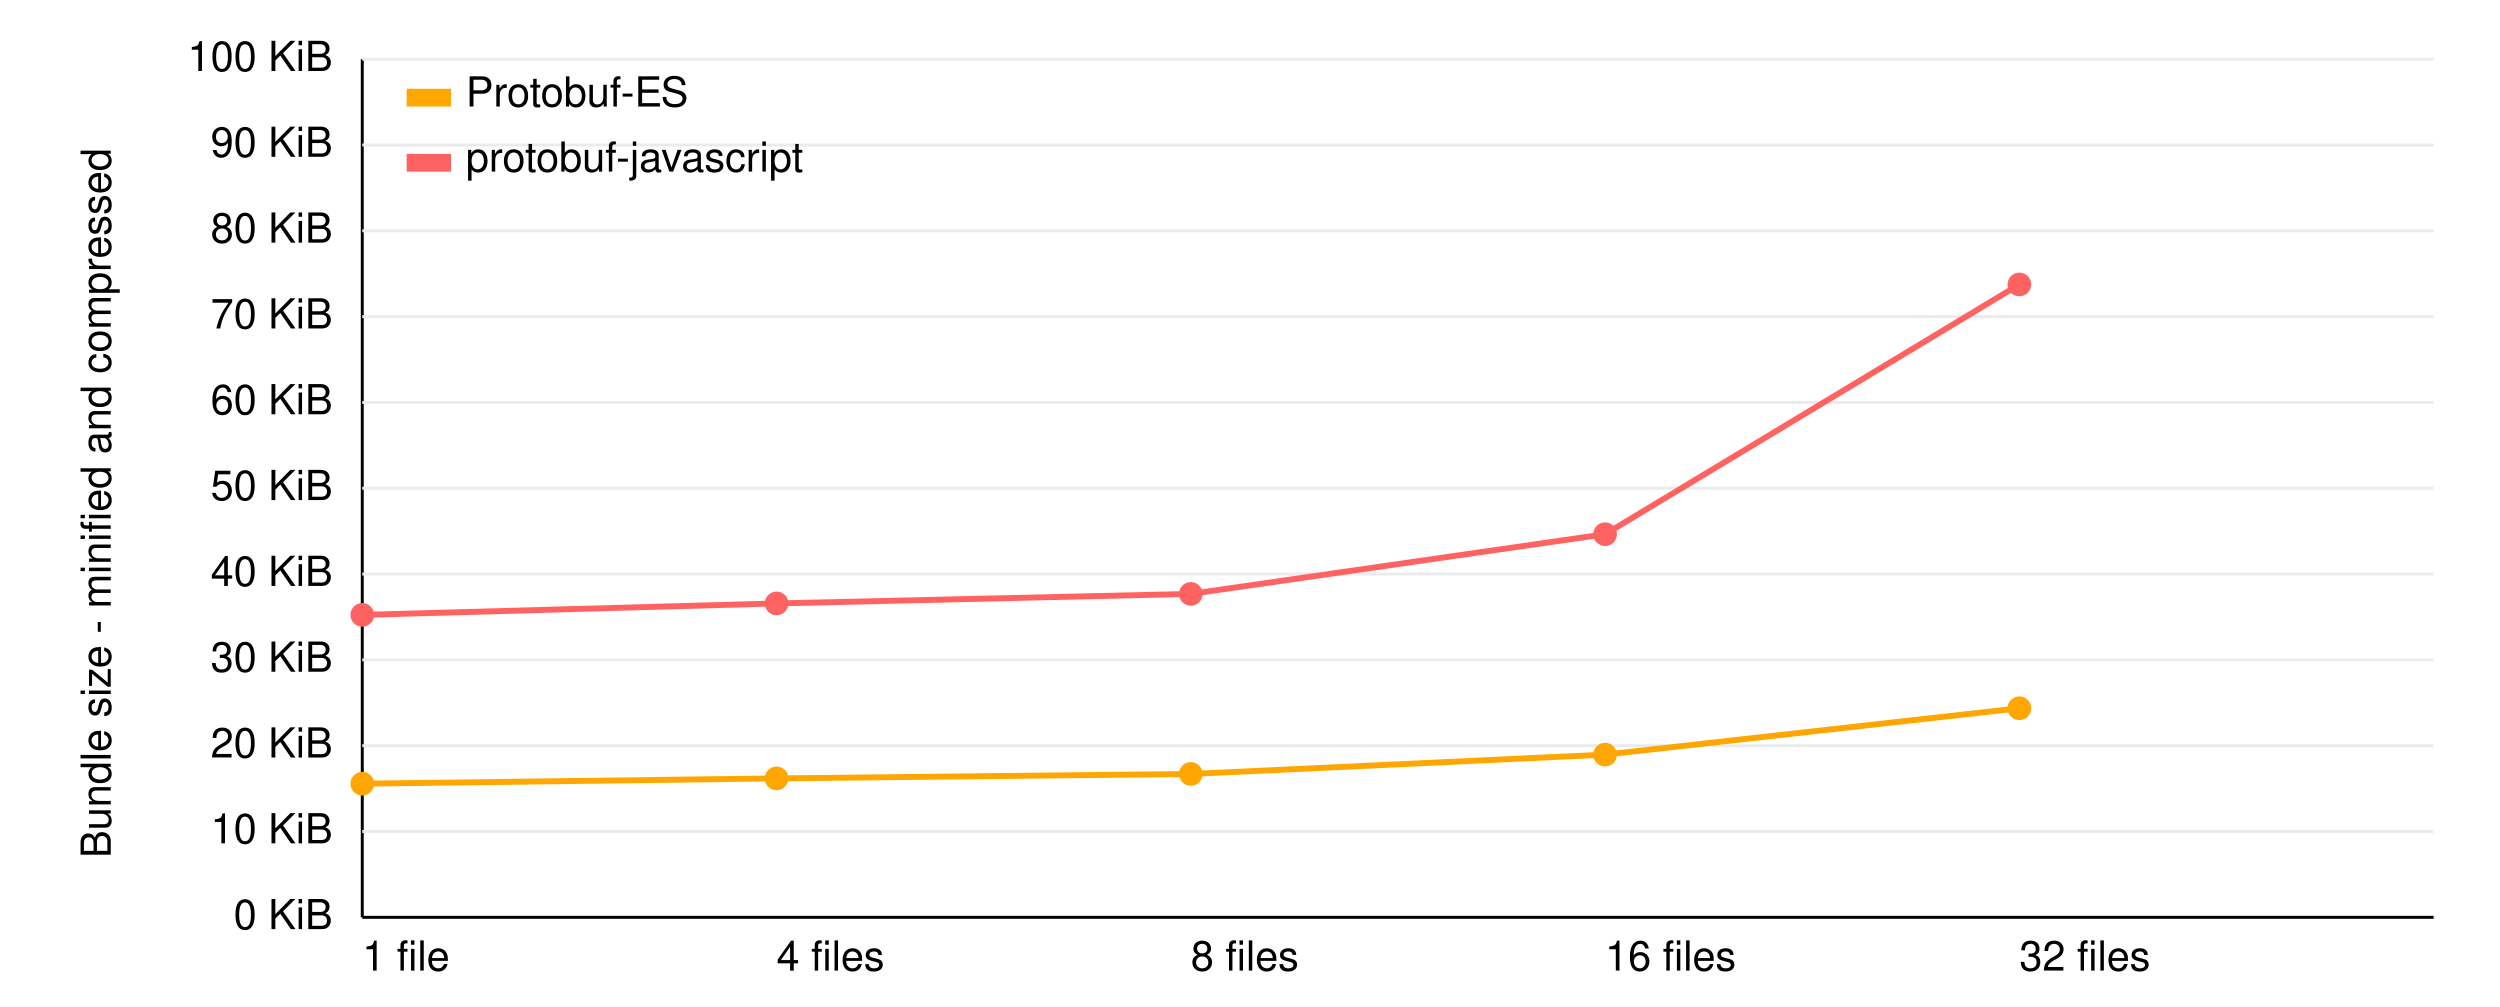
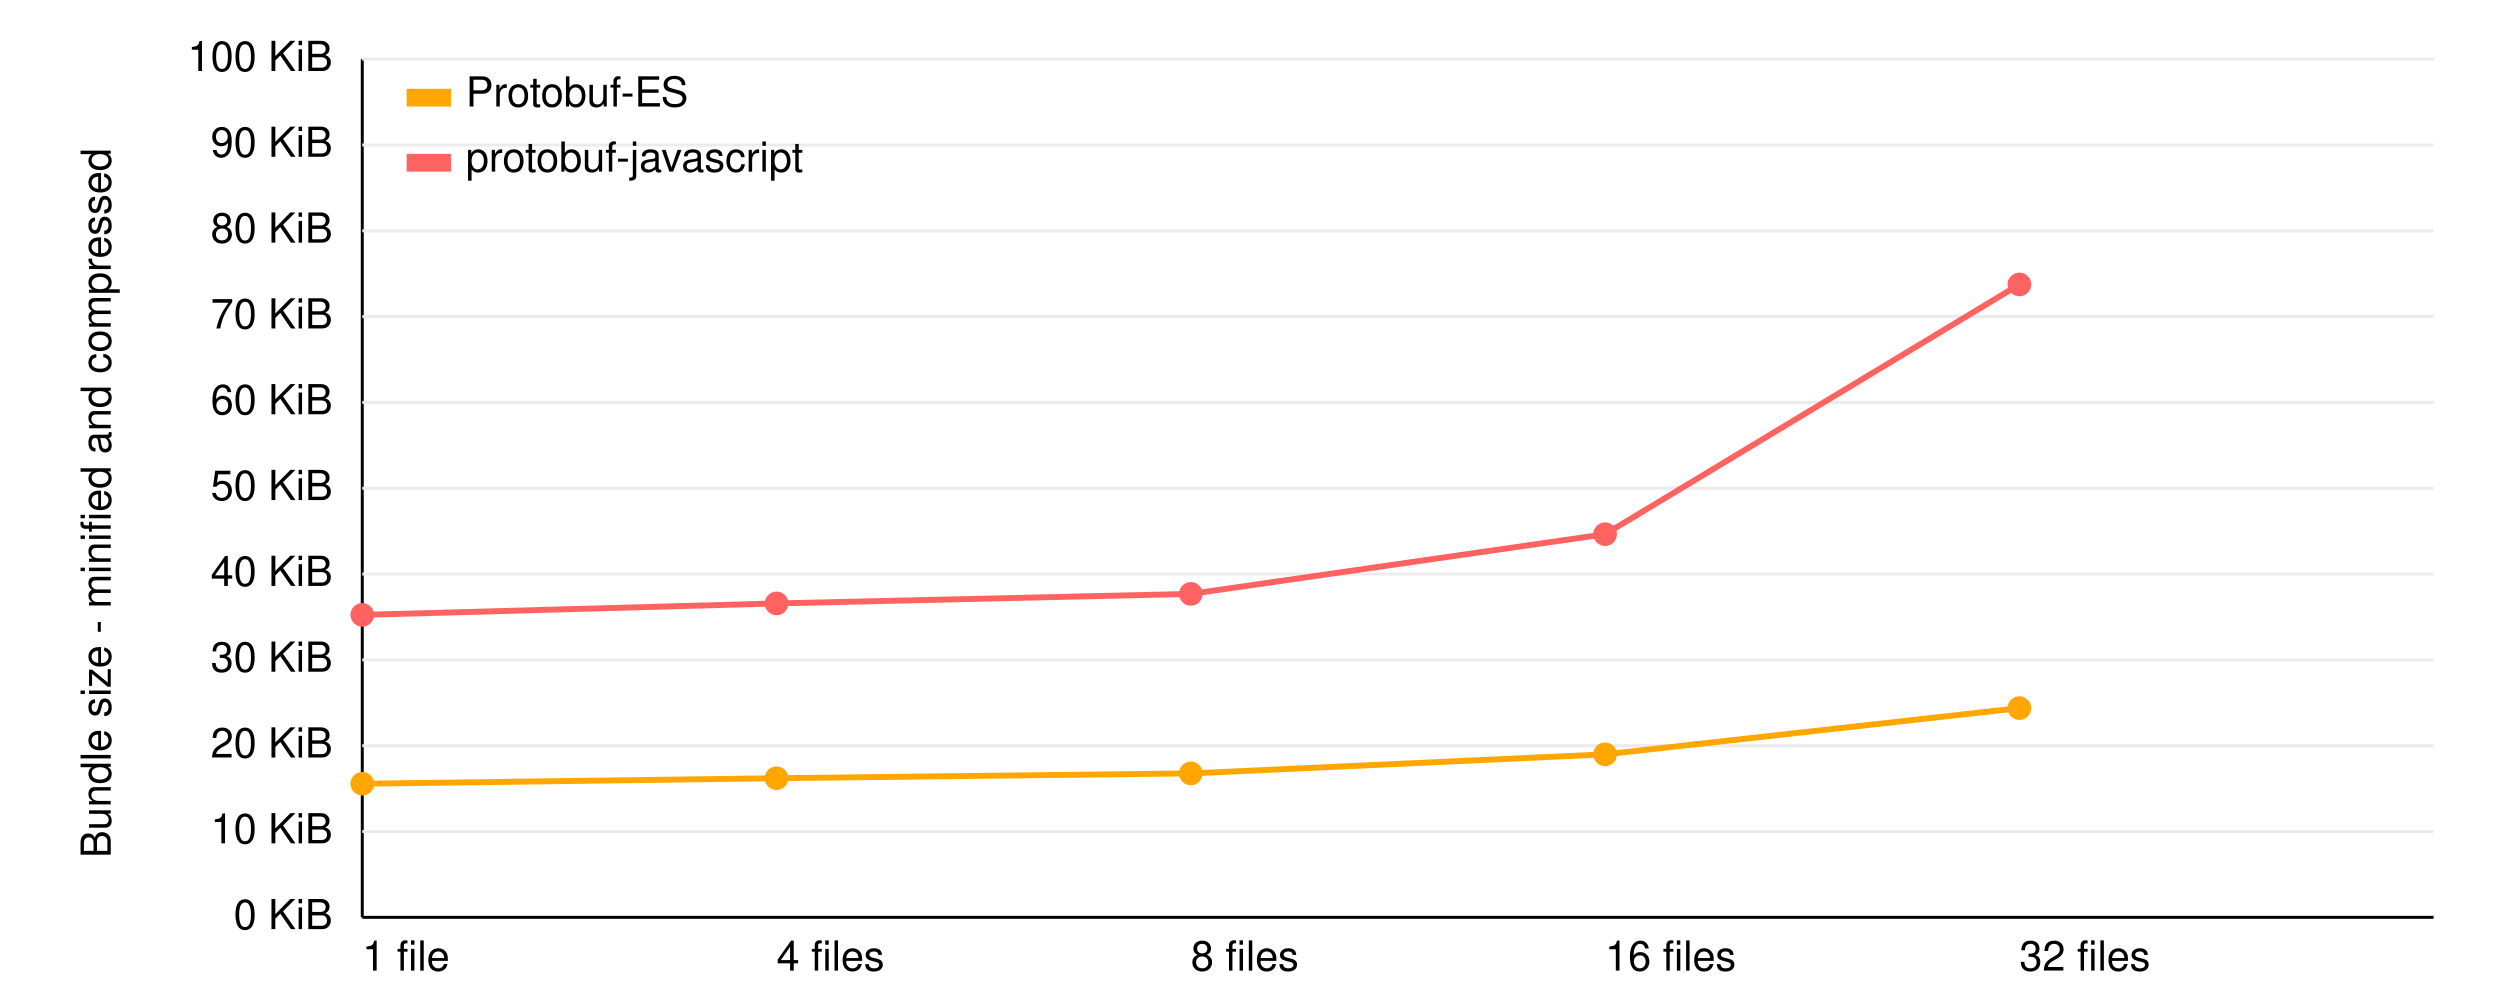
<svg xmlns="http://www.w3.org/2000/svg" version="1.1" width="820px" height="330px" viewBox="0 0 820 340" class="chart">
  <style>
      
      text {
        font: 14px Verdana, Helvetica, Arial, sans-serif;
      }
      
    </style>
  <rect x="-10%" y="-10%" width="120%" height="120%" fill="#ffffff" />
  <g transform="translate(110,310)">
    <line y1="0" x2="700" stroke="black" />
    <text x="0" y="18" text-anchor="start">1 file</text>
    <text x="140" y="18" text-anchor="start">4 files</text>
    <text x="280" y="18" text-anchor="start">8 files</text>
    <text x="420" y="18" text-anchor="start">16 files</text>
    <text x="560" y="18" text-anchor="start">32 files</text>
  </g>
  <g transform="translate(110, 20)">
    <line x1="0" x2="0" y1="0" y2="290" stroke="black" />
    <g transform="rotate(-90), translate(-150,-85)">
      <text text-anchor="middle">Bundle size - minified and compressed</text>
    </g>
    <text x="-10" y="4" text-anchor="end">100 KiB</text>
    <line x1="0" x2="700" y1="0" y2="0" stroke="#ebebeb" />
    <text x="-10" y="33" text-anchor="end">90 KiB</text>
    <line x1="0" x2="700" y1="29" y2="29" stroke="#ebebeb" />
    <text x="-10" y="62" text-anchor="end">80 KiB</text>
    <line x1="0" x2="700" y1="58" y2="58" stroke="#ebebeb" />
    <text x="-10" y="91" text-anchor="end">70 KiB</text>
    <line x1="0" x2="700" y1="87" y2="87" stroke="#ebebeb" />
    <text x="-10" y="120" text-anchor="end">60 KiB</text>
    <line x1="0" x2="700" y1="116" y2="116" stroke="#ebebeb" />
    <text x="-10" y="149" text-anchor="end">50 KiB</text>
    <line x1="0" x2="700" y1="145" y2="145" stroke="#ebebeb" />
    <text x="-10" y="178" text-anchor="end">40 KiB</text>
    <line x1="0" x2="700" y1="174" y2="174" stroke="#ebebeb" />
    <text x="-10" y="207" text-anchor="end">30 KiB</text>
    <line x1="0" x2="700" y1="203" y2="203" stroke="#ebebeb" />
    <text x="-10" y="236" text-anchor="end">20 KiB</text>
    <line x1="0" x2="700" y1="232" y2="232" stroke="#ebebeb" />
    <text x="-10" y="265" text-anchor="end">10 KiB</text>
    <line x1="0" x2="700" y1="261" y2="261" stroke="#ebebeb" />
    <text x="-10" y="294" text-anchor="end">0 KiB</text>
  </g>
  <g transform="translate(110, 20)">
-     <polyline fill="none" stroke="#ffa600" stroke-width="2" points="0,244.838 140,243.048 280,241.552 420,235.01 560,219.346">
+     <polyline fill="none" stroke="#ffa600" stroke-width="2" points="0,244.857 140,242.991 280,241.354 420,234.92 560,219.296">
    </polyline>
-     <circle cx="0" cy="244.838" r="4" fill="#ffa600" />
-     <circle cx="140" cy="243.048" r="4" fill="#ffa600" />
-     <circle cx="280" cy="241.552" r="4" fill="#ffa600" />
-     <circle cx="420" cy="235.01" r="4" fill="#ffa600" />
-     <circle cx="560" cy="219.346" r="4" fill="#ffa600" />
+     <circle cx="0" cy="244.857" r="4" fill="#ffa600" />
+     <circle cx="140" cy="242.991" r="4" fill="#ffa600" />
+     <circle cx="280" cy="241.354" r="4" fill="#ffa600" />
+     <circle cx="420" cy="234.92" r="4" fill="#ffa600" />
+     <circle cx="560" cy="219.296" r="4" fill="#ffa600" />
  </g>
  <g transform="translate(110, 20)">
    <polyline fill="none" stroke="#ff6361" stroke-width="2" points="0,187.789 140,183.918 280,180.695 420,160.528 560,76.125">
    </polyline>
    <circle cx="0" cy="187.789" r="4" fill="#ff6361" />
    <circle cx="140" cy="183.918" r="4" fill="#ff6361" />
    <circle cx="280" cy="180.695" r="4" fill="#ff6361" />
    <circle cx="420" cy="160.528" r="4" fill="#ff6361" />
    <circle cx="560" cy="76.125" r="4" fill="#ff6361" />
  </g>
  <g transform="translate(125, 30)">
    <g transform="translate(0, 0)">
      <rect width="15" height="6" fill="#ffa600" />
      <text x="20" y="6">Protobuf-ES</text>
    </g>
    <g transform="translate(0, 22)">
      <rect width="15" height="6" fill="#ff6361" />
      <text x="20" y="6">protobuf-javascript</text>
    </g>
  </g>
</svg>
